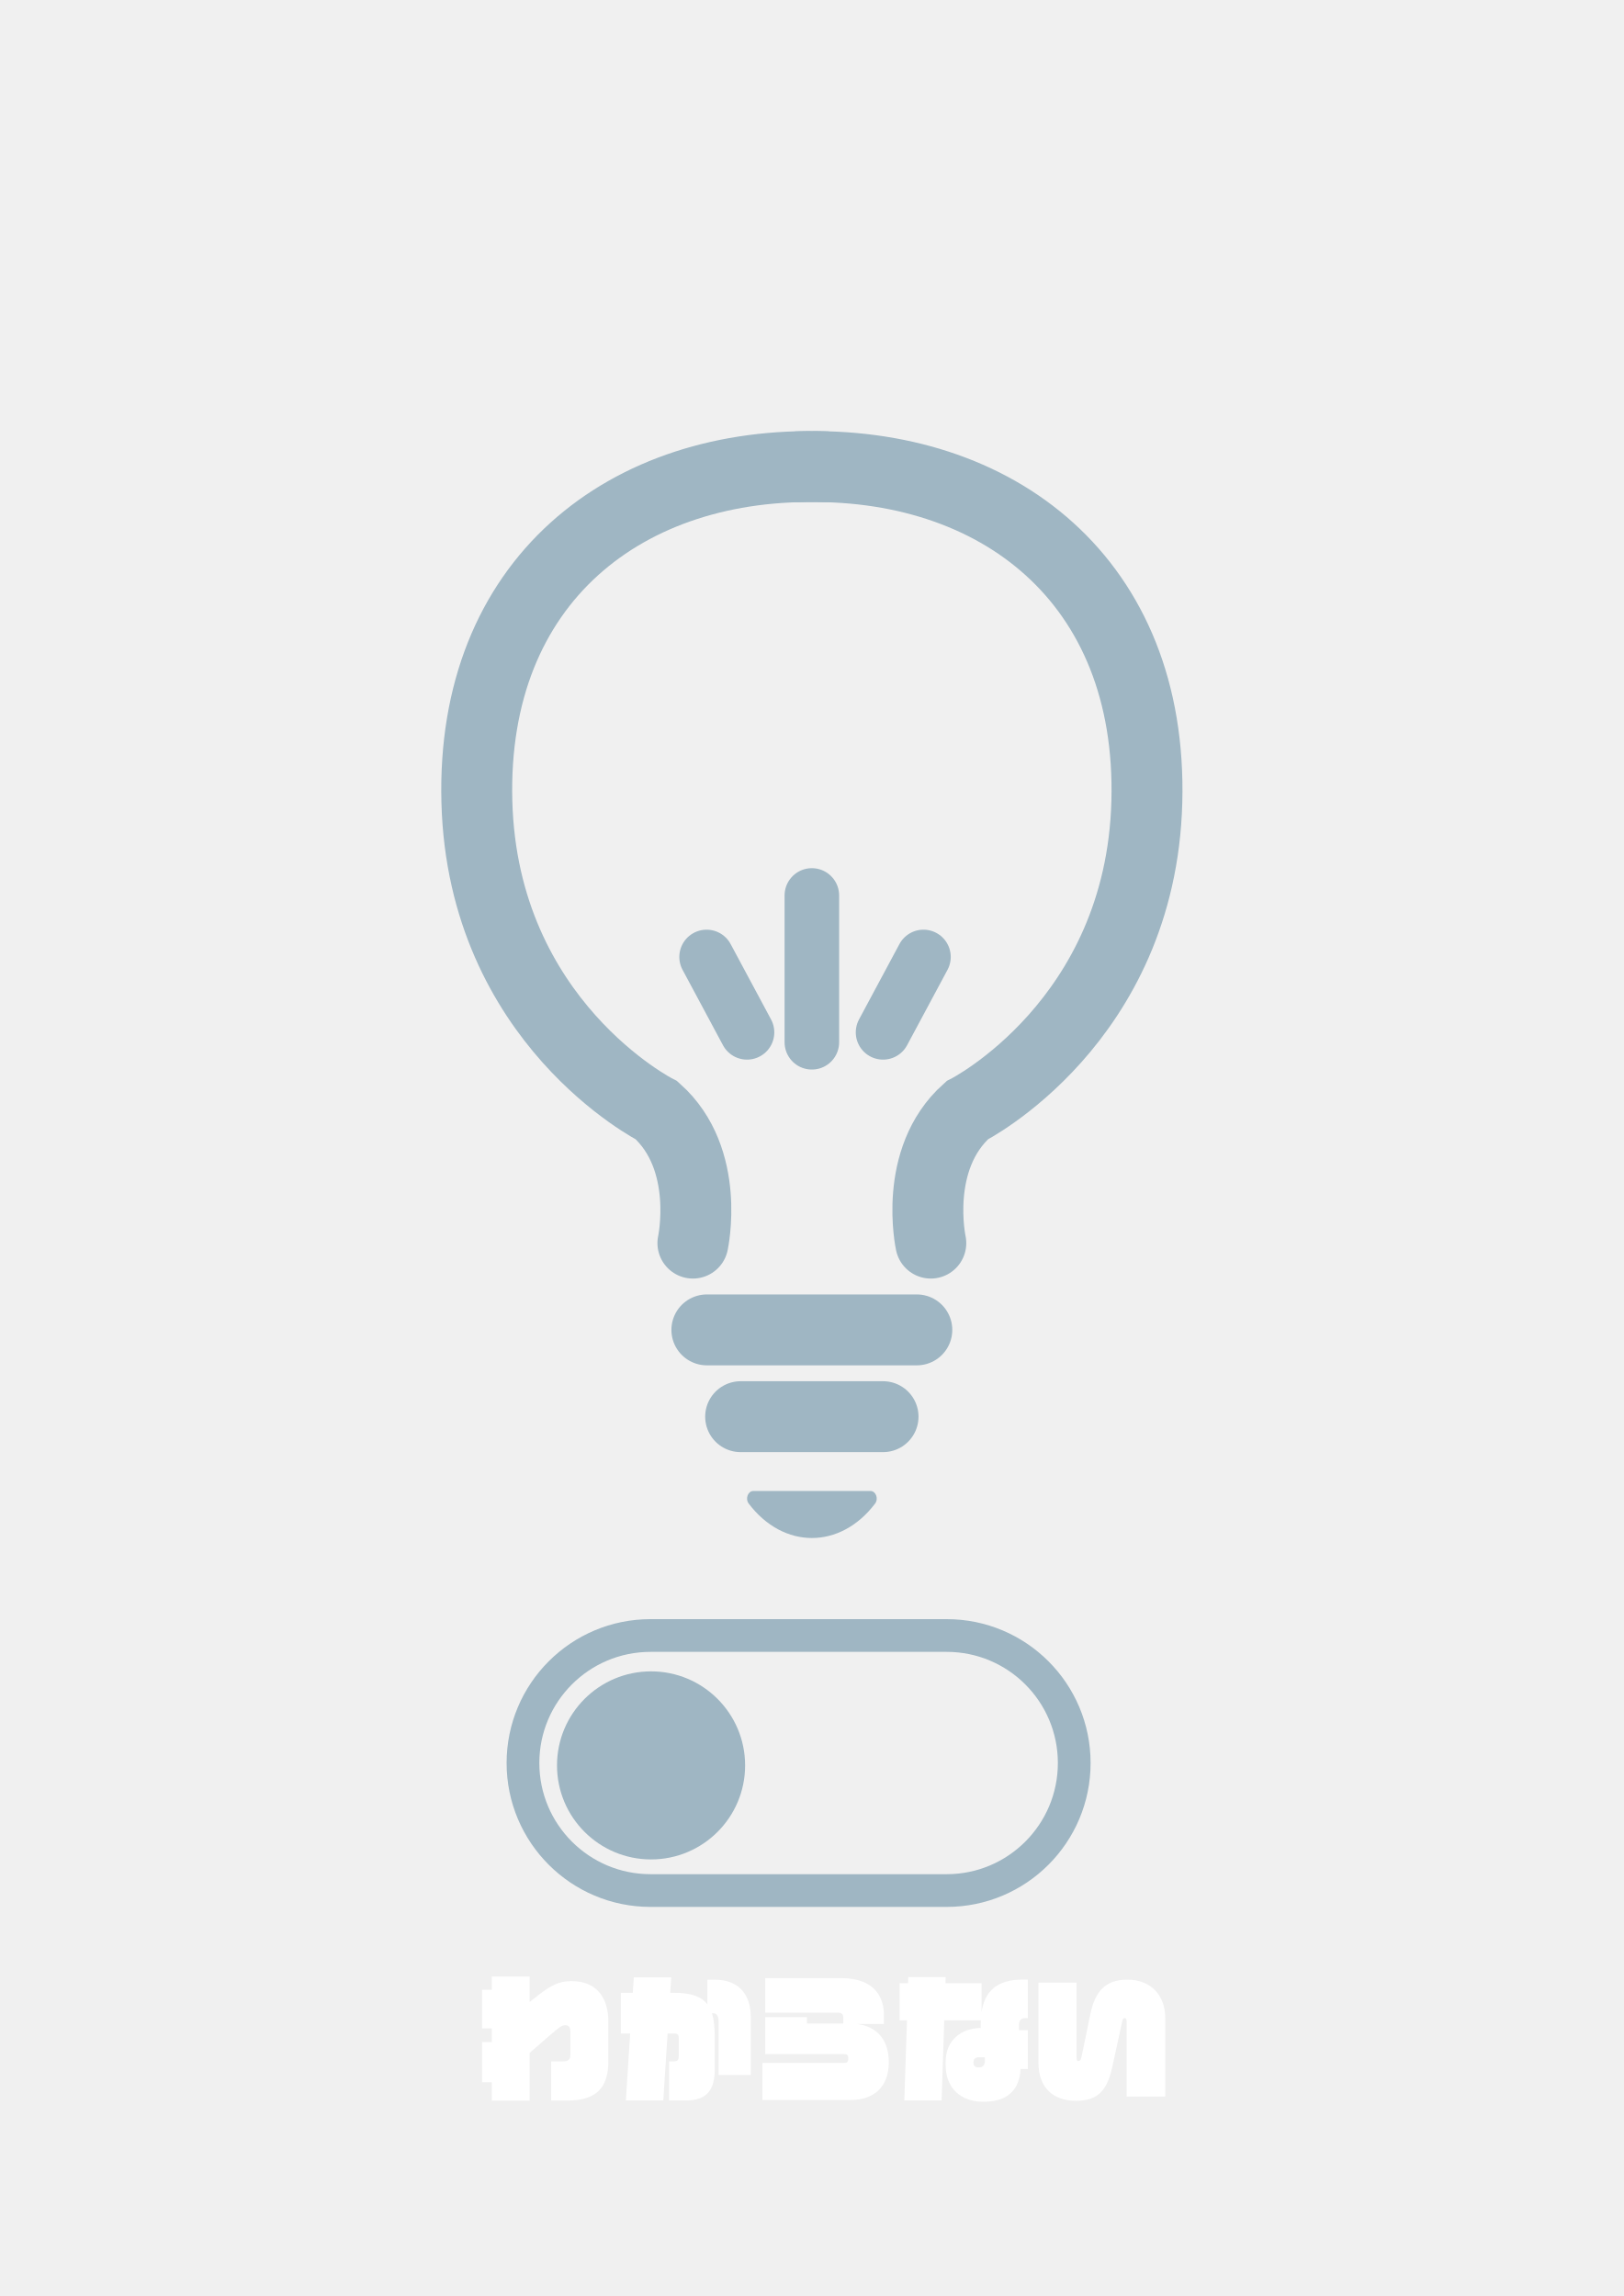
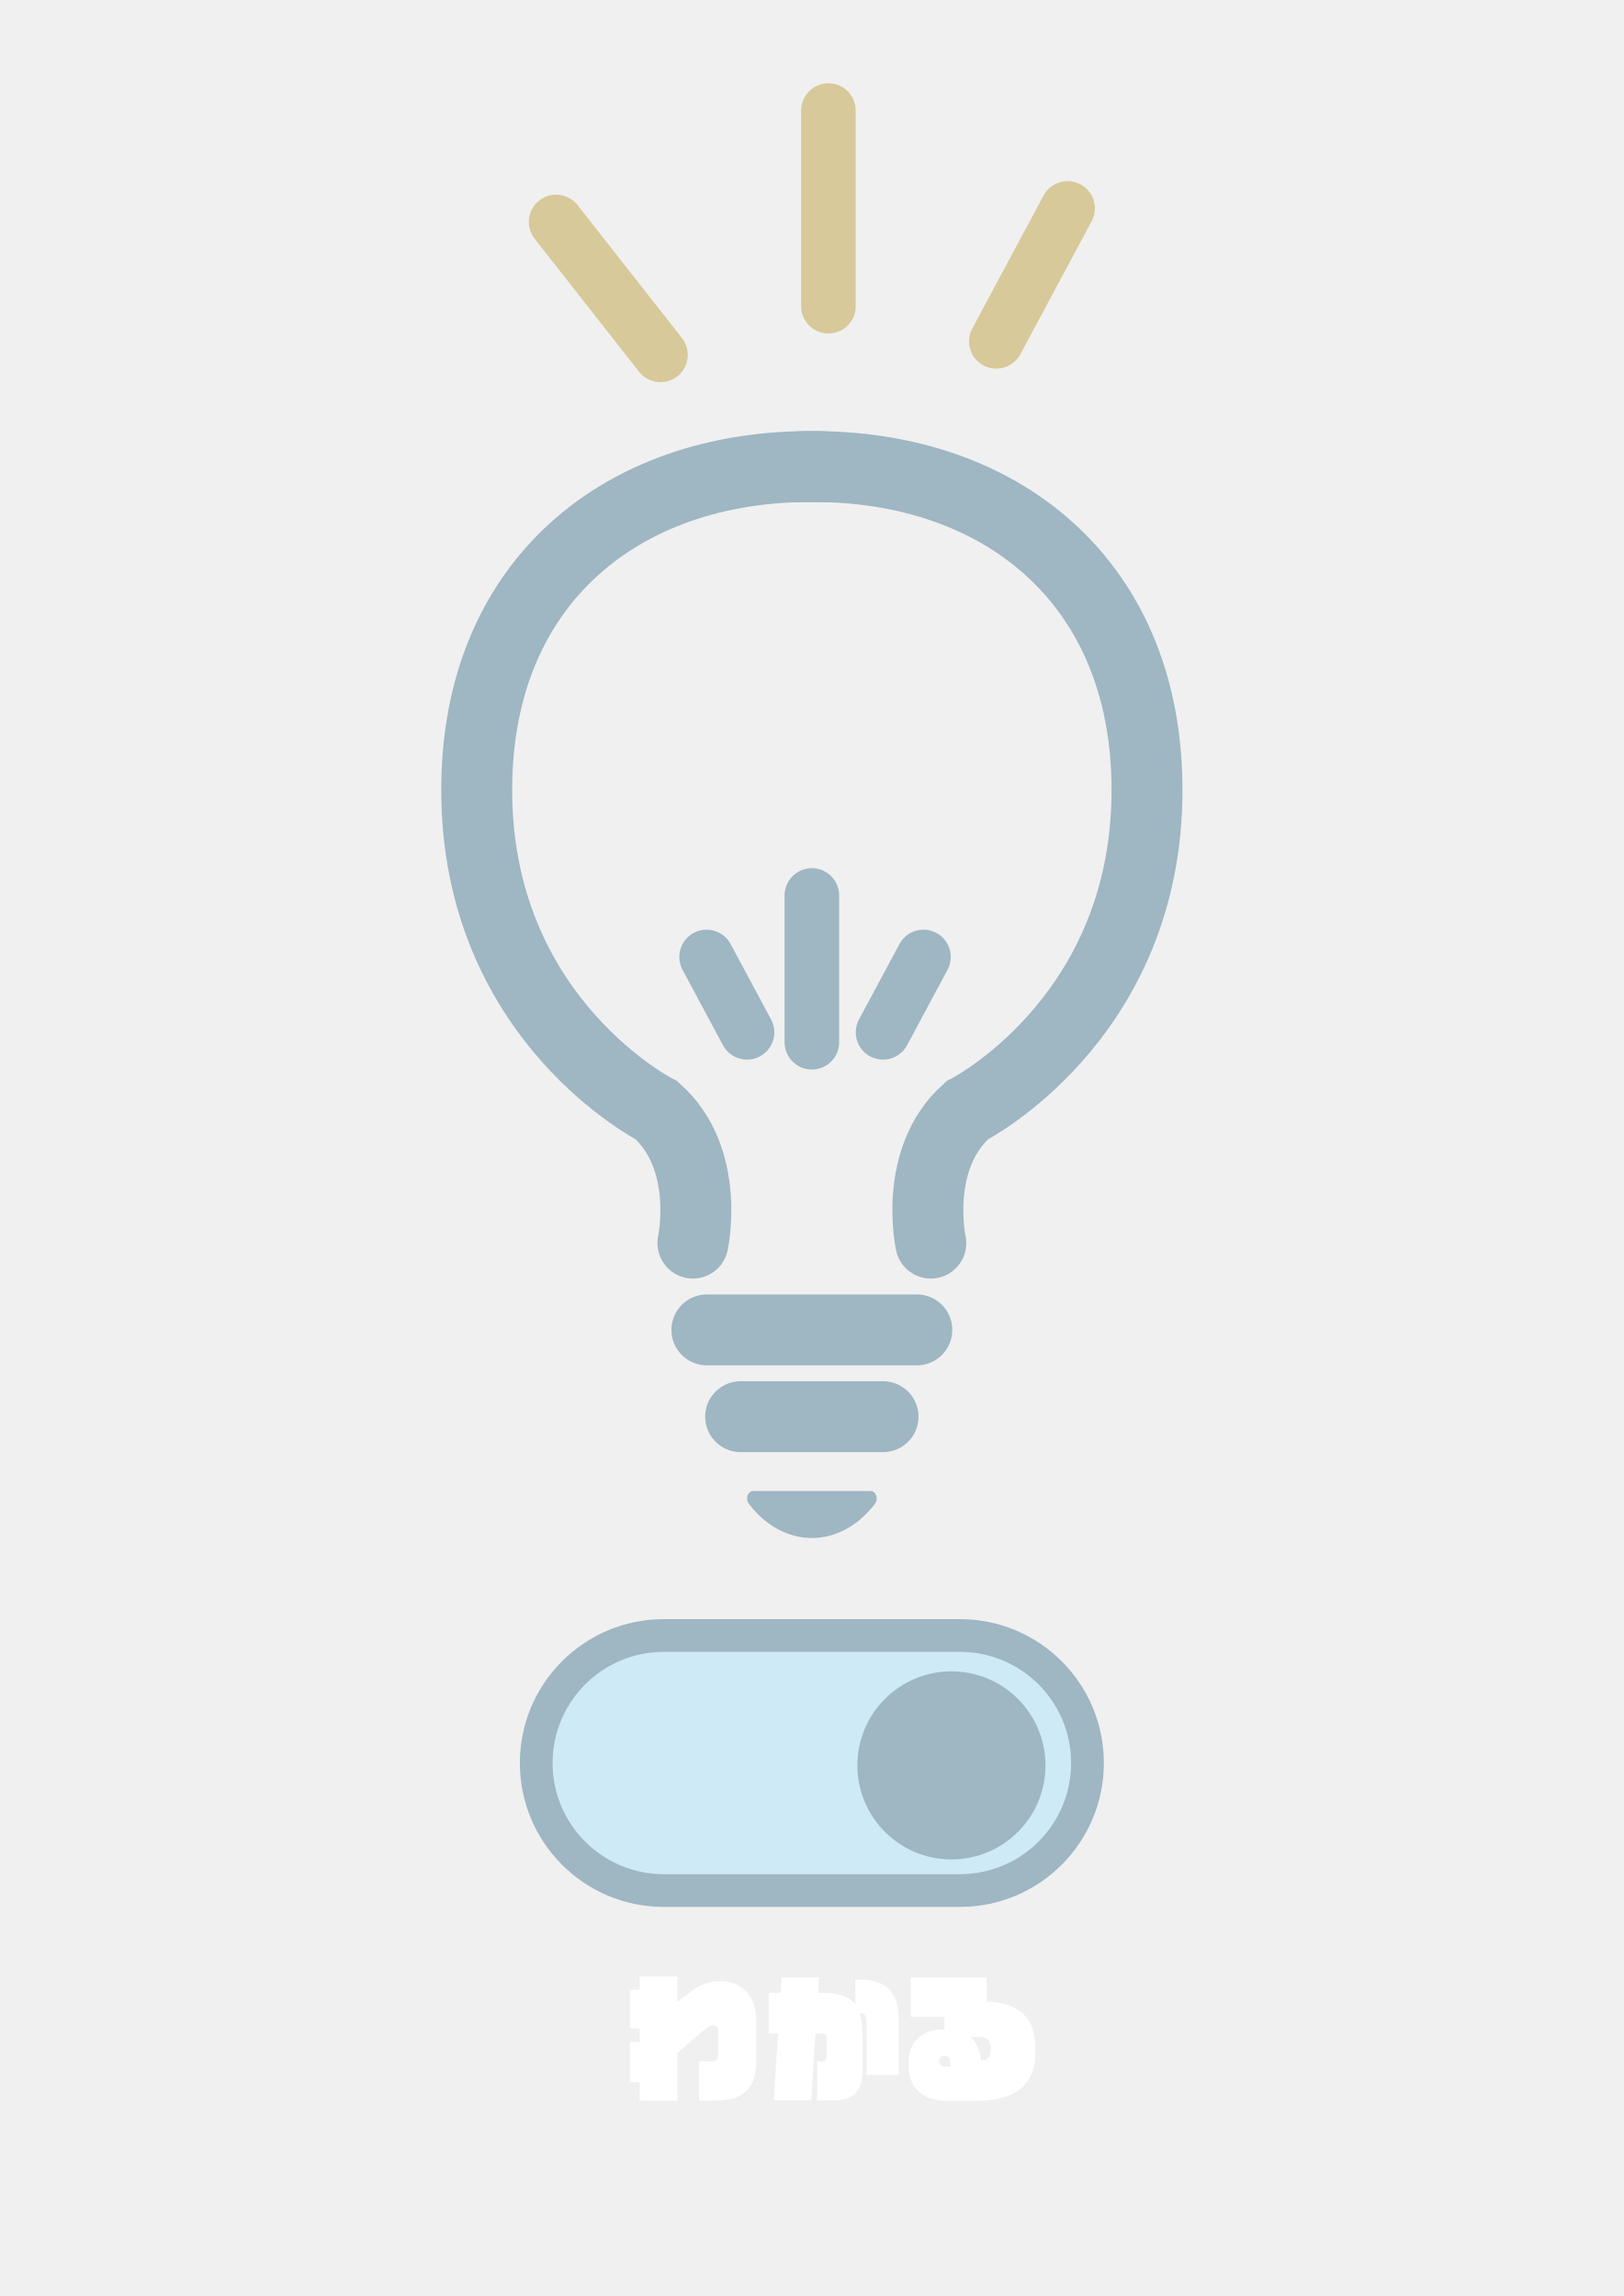
<svg xmlns="http://www.w3.org/2000/svg" id="_レイヤー_1" data-name="レイヤー 1" viewBox="0 0 595.28 841.89">
  <defs>
    <style>
      .cls-1 {
+         stroke: #d8c99a;
+       }
+ 
+       .cls-1, .cls-2 {
+         stroke-width: 20px;
+       }
+ 
+       .cls-1, .cls-2, .cls-3, .cls-4 {
+         stroke-miterlimit: 10;
+       }
+ 
+       .cls-1, .cls-2, .cls-4 {
+         fill: none;
+         stroke-linecap: round;
+       }
+ 
+       .cls-2, .cls-3, .cls-4 {
+         stroke: #9fb6c3;
+       }
+ 
+       .cls-3 {
+         fill: #ceeaf6;
        stroke-width: 12px;
      }

-       .cls-1, .cls-2, .cls-3 {
-         fill: none;
-         stroke: #9fb6c3;
-         stroke-miterlimit: 10;
-       }
- 
-       .cls-2 {
-         stroke-width: 20px;
-       }
- 
-       .cls-2, .cls-3 {
-         stroke-linecap: round;
-       }
- 
-       .cls-3 {
+       .cls-4 {
        stroke-width: 26px;
      }

-       .cls-4 {
+       .cls-5 {
        fill: #9fb6c3;
      }

-       .cls-4, .cls-5 {
+       .cls-5, .cls-6 {
        stroke-width: 0px;
      }

-       .cls-5 {
+       .cls-6 {
        fill: #fff;
      }
    </style>
  </defs>
  <g>
-     <line class="cls-3" x1="271.53" y1="519.46" x2="323.74" y2="519.46" />
-     <path class="cls-4" d="m276.18,546.71h42.95c1.99,0,3.03,2.85,1.69,4.62h0c-12.74,16.83-33.59,16.83-46.33,0h0c-1.34-1.77-.3-4.62,1.69-4.62Z" />
-     <line class="cls-3" x1="259.15" y1="487.64" x2="336.12" y2="487.64" />
-     <path class="cls-3" d="m254.03,455.82s6.73-30.79-13.32-48.69c0,0-63.73-32.22-65.88-113.13-2.15-80.91,54.66-125.23,127.77-122.83" />
-     <path class="cls-3" d="m341.25,455.82s-6.73-30.79,13.32-48.69c0,0,63.73-32.22,65.88-113.13,2.15-80.91-54.66-125.23-127.77-122.83" />
+     <line class="cls-4" x1="271.53" y1="519.46" x2="323.74" y2="519.46" />
+     <path class="cls-5" d="m276.18,546.71h42.95c1.99,0,3.03,2.85,1.69,4.62h0c-12.74,16.83-33.59,16.83-46.33,0h0c-1.34-1.77-.3-4.62,1.69-4.62Z" />
+     <line class="cls-4" x1="259.15" y1="487.64" x2="336.12" y2="487.64" />
+     <path class="cls-4" d="m254.03,455.82s6.73-30.79-13.32-48.69c0,0-63.73-32.22-65.88-113.13-2.15-80.91,54.66-125.23,127.77-122.83" />
+     <path class="cls-4" d="m341.25,455.82s-6.73-30.79,13.32-48.69c0,0,63.73-32.22,65.88-113.13,2.15-80.91-54.66-125.23-127.77-122.83" />
    <line class="cls-2" x1="259.05" y1="350.89" x2="273.87" y2="378.54" />
    <line class="cls-2" x1="297.64" y1="328.34" x2="297.64" y2="382.18" />
    <line class="cls-2" x1="338.56" y1="350.89" x2="323.74" y2="378.54" />
  </g>
-   <rect class="cls-1" x="191.73" y="599.7" width="202.1" height="93.52" rx="46.76" ry="46.76" />
-   <circle class="cls-4" cx="238.69" cy="647.33" r="34.48" />
  <g>
-     <path class="cls-5" d="m207.88,770.23h-5.81v-14.38h4.49c1.43,0,2.55-.51,2.55-2.29v-8.72c0-1.12-.41-2.24-1.78-2.24-1.28,0-2.19.61-6.02,3.93l-7.14,6.22v17.49h-13.87v-6.73h-3.57v-14.74h3.57v-5h-3.57v-14.18h3.57v-4.84h13.87v9.33l3.06-2.4c4.59-3.57,7.6-5.25,12.24-5.25,10.45,0,13.56,7.55,13.56,14.84v14.53c0,9.94-4.59,14.43-15.15,14.43Z" />
-     <path class="cls-5" d="m263.46,760.85v-19.38c0-2.14-.66-3.26-1.99-3.26h-.46c.77,2.4,1.02,5.35,1.02,8.87v11.83c0,6.78-2.45,11.27-10.35,11.27h-6.37v-14.33h1.84c1.12,0,1.68-.41,1.68-1.84v-6.88c0-1.17-.61-1.48-1.48-1.48h-2.6l-1.58,24.53h-13.72l1.58-24.53h-3.42v-14.94h4.39l.36-5.66h13.72l-.36,5.66h1.33c6.38,0,10.15,1.43,12.29,4.23v-9.03h2.65c9.08,0,13.26,5.66,13.26,13.72v21.21h-11.78Z" />
-     <path class="cls-5" d="m311.61,770.03h-32.08v-13.62h30.09c1.02,0,1.38-.46,1.38-1.68,0-.92-.31-1.53-1.38-1.53h-29.07v-13.56h15.3v2.35h13.31v-2.29c0-1.02-.56-1.68-1.68-1.68h-26.93v-12.7h27.64c13.67,0,15.86,8.36,15.86,13.41v3.42h-9.84c7.24.92,11.63,5.71,11.63,14.02,0,9.08-5.41,13.87-14.23,13.87Z" />
-     <path class="cls-5" d="m374.13,758.66c-.25,7.24-4.54,11.98-13.11,11.98h-.97c-7.45,0-13.36-4.79-13.36-13.31v-1.33c0-7.7,5.51-12.29,12.85-12.39v-1.28c0-.51.05-1.02.05-1.53h-13.41l-.97,29.37h-13.67l.97-29.37h-2.7v-13.62h3.11l.05-2.24h13.72l-.05,2.24h13.21v10.61c1.17-7.65,5.61-11.93,15.2-11.93h1.79v14.12h-.87c-1.79,0-2.4.97-2.4,2.7v1.73h3.26v14.23h-2.7Zm-13.05-4.28h-2.5c-1.07,0-1.68.82-1.68,1.58v.51c0,1.07.71,1.58,1.68,1.58h.51c1.22,0,1.99-.87,1.99-2.35v-1.33Z" />
-     <path class="cls-5" d="m413.05,768.8v-27.44c0-1.17-.36-1.38-.82-1.38-.41,0-.66.56-.77,1.02l-3.62,16.67c-1.84,8.41-4.95,12.65-13.31,12.65s-13.82-4.74-13.82-14.02v-29.32h13.97v27.28c0,1.28.25,1.48.66,1.48.46,0,.92-.2,1.22-1.79l3.16-15.35c1.68-8.06,5.25-12.7,13.56-12.7,8.98,0,13.92,6.02,13.92,14.07v28.81h-14.18Z" />
+     <line class="cls-1" x1="203.88" y1="81.38" x2="242.15" y2="130.13" />
+     <line class="cls-1" x1="303.71" y1="40.53" x2="303.71" y2="112.29" />
+     <line class="cls-1" x1="391.4" y1="76.41" x2="365.27" y2="125.17" />
+   </g>
+   <g>
+     <rect class="cls-3" x="196.59" y="599.7" width="202.1" height="93.52" rx="46.76" ry="46.76" />
+     <circle class="cls-5" cx="348.81" cy="647.33" r="34.48" />
+   </g>
+   <g>
+     <path class="cls-6" d="m262.09,770.23h-5.81v-14.38h4.49c1.43,0,2.55-.51,2.55-2.29v-8.72c0-1.12-.41-2.24-1.78-2.24-1.28,0-2.19.61-6.02,3.93l-7.14,6.22v17.49h-13.87v-6.73h-3.57v-14.74h3.57v-5h-3.57v-14.18h3.57v-4.84h13.87v9.33l3.06-2.4c4.59-3.57,7.6-5.25,12.24-5.25,10.45,0,13.56,7.55,13.56,14.84v14.53c0,9.94-4.59,14.43-15.15,14.43Z" />
+     <path class="cls-6" d="m317.68,760.85v-19.38c0-2.14-.66-3.26-1.99-3.26h-.46c.77,2.4,1.02,5.35,1.02,8.87v11.83c0,6.78-2.45,11.27-10.35,11.27h-6.37v-14.33h1.84c1.12,0,1.68-.41,1.68-1.84v-6.88c0-1.17-.61-1.48-1.48-1.48h-2.6l-1.58,24.53h-13.72l1.58-24.53h-3.42v-14.94h4.39l.36-5.66h13.72l-.36,5.66h1.33c6.38,0,10.15,1.43,12.29,4.23v-9.03h2.65c9.08,0,13.26,5.66,13.26,13.72v21.21h-11.78Z" />
+     <path class="cls-6" d="m357.97,770.33h-10.81c-8.82,0-14.07-4.95-14.07-12.75v-1.94c0-7.09,5.66-11.47,12.19-11.47h.97v-4.64h-12.34v-14.43h27.84v8.82c12.95.46,17.85,6.88,17.85,17.08v1.94c0,9.43-5.3,17.39-21.62,17.39Zm-9.59-14.43c0-1.27-.87-2.04-1.63-2.04h-.46c-1.17,0-1.99.76-1.99,1.89s.76,1.99,2.24,1.99h1.84v-1.84Zm10.76-8.97h-3.26c2.24,2.14,3.52,5.25,3.77,8.62h.1c2.55,0,3.52-1.68,3.52-4.44,0-2.29-.97-4.18-4.13-4.18Z" />
  </g>
</svg>
